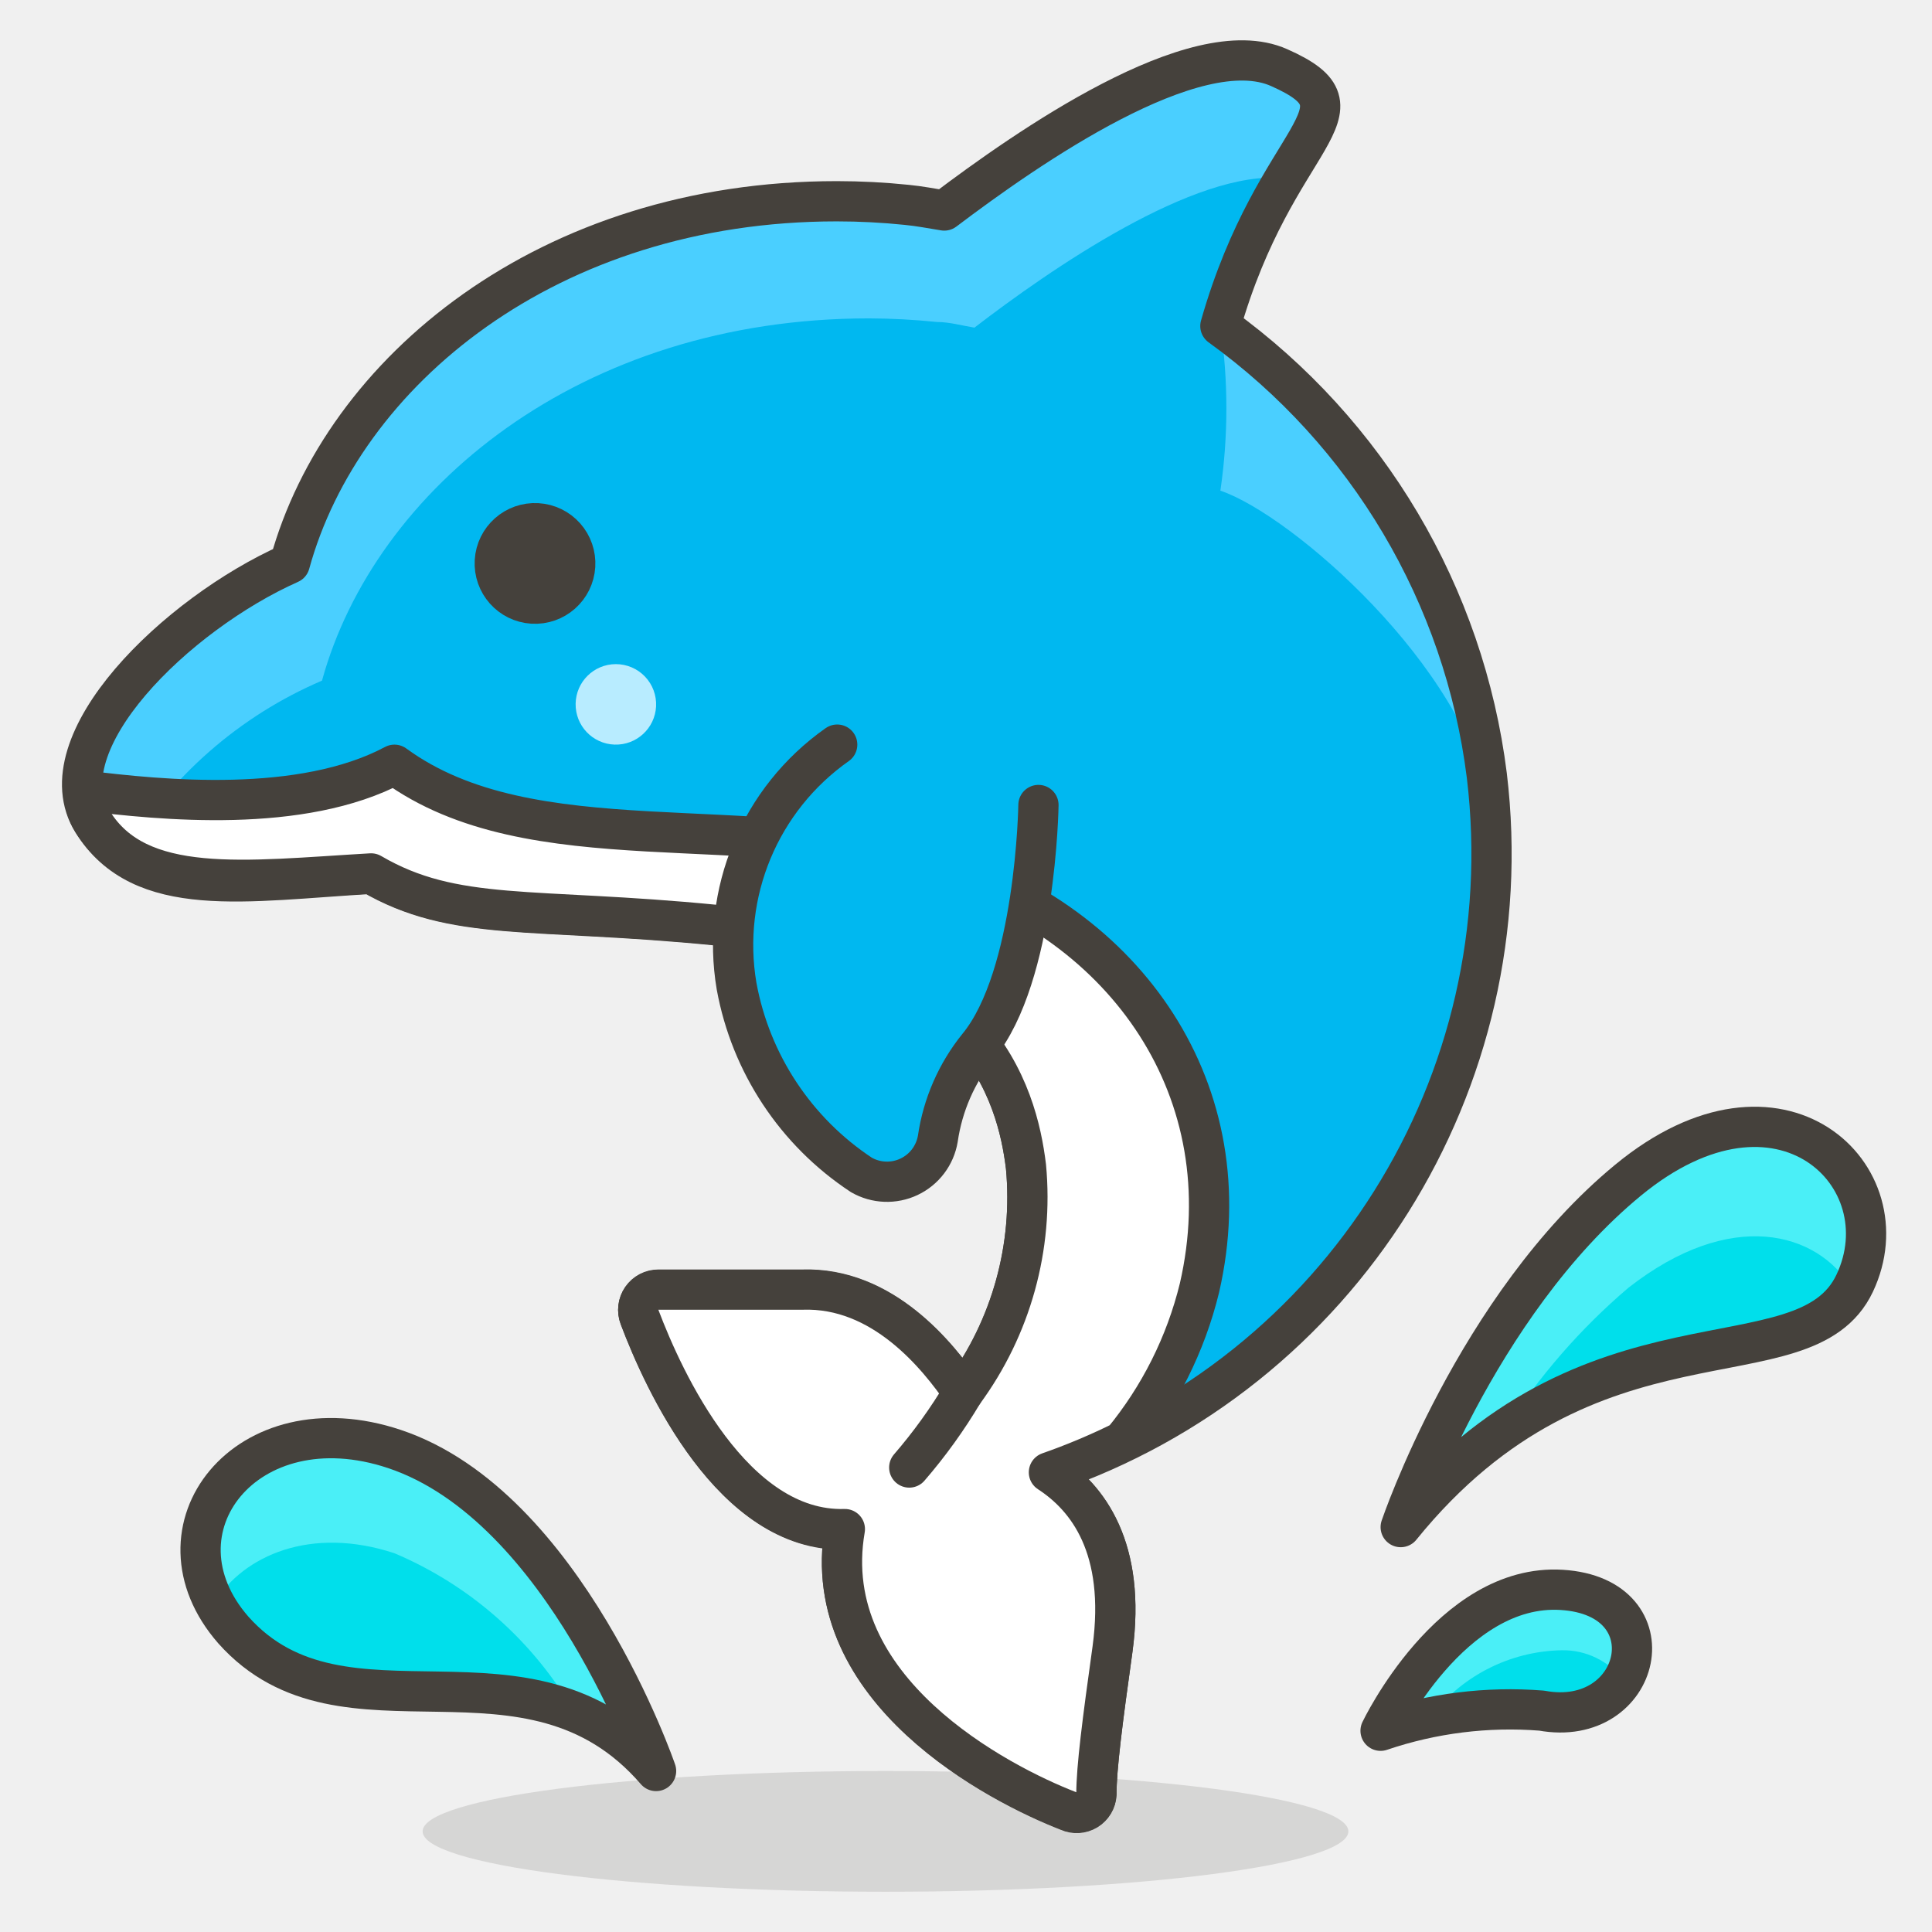
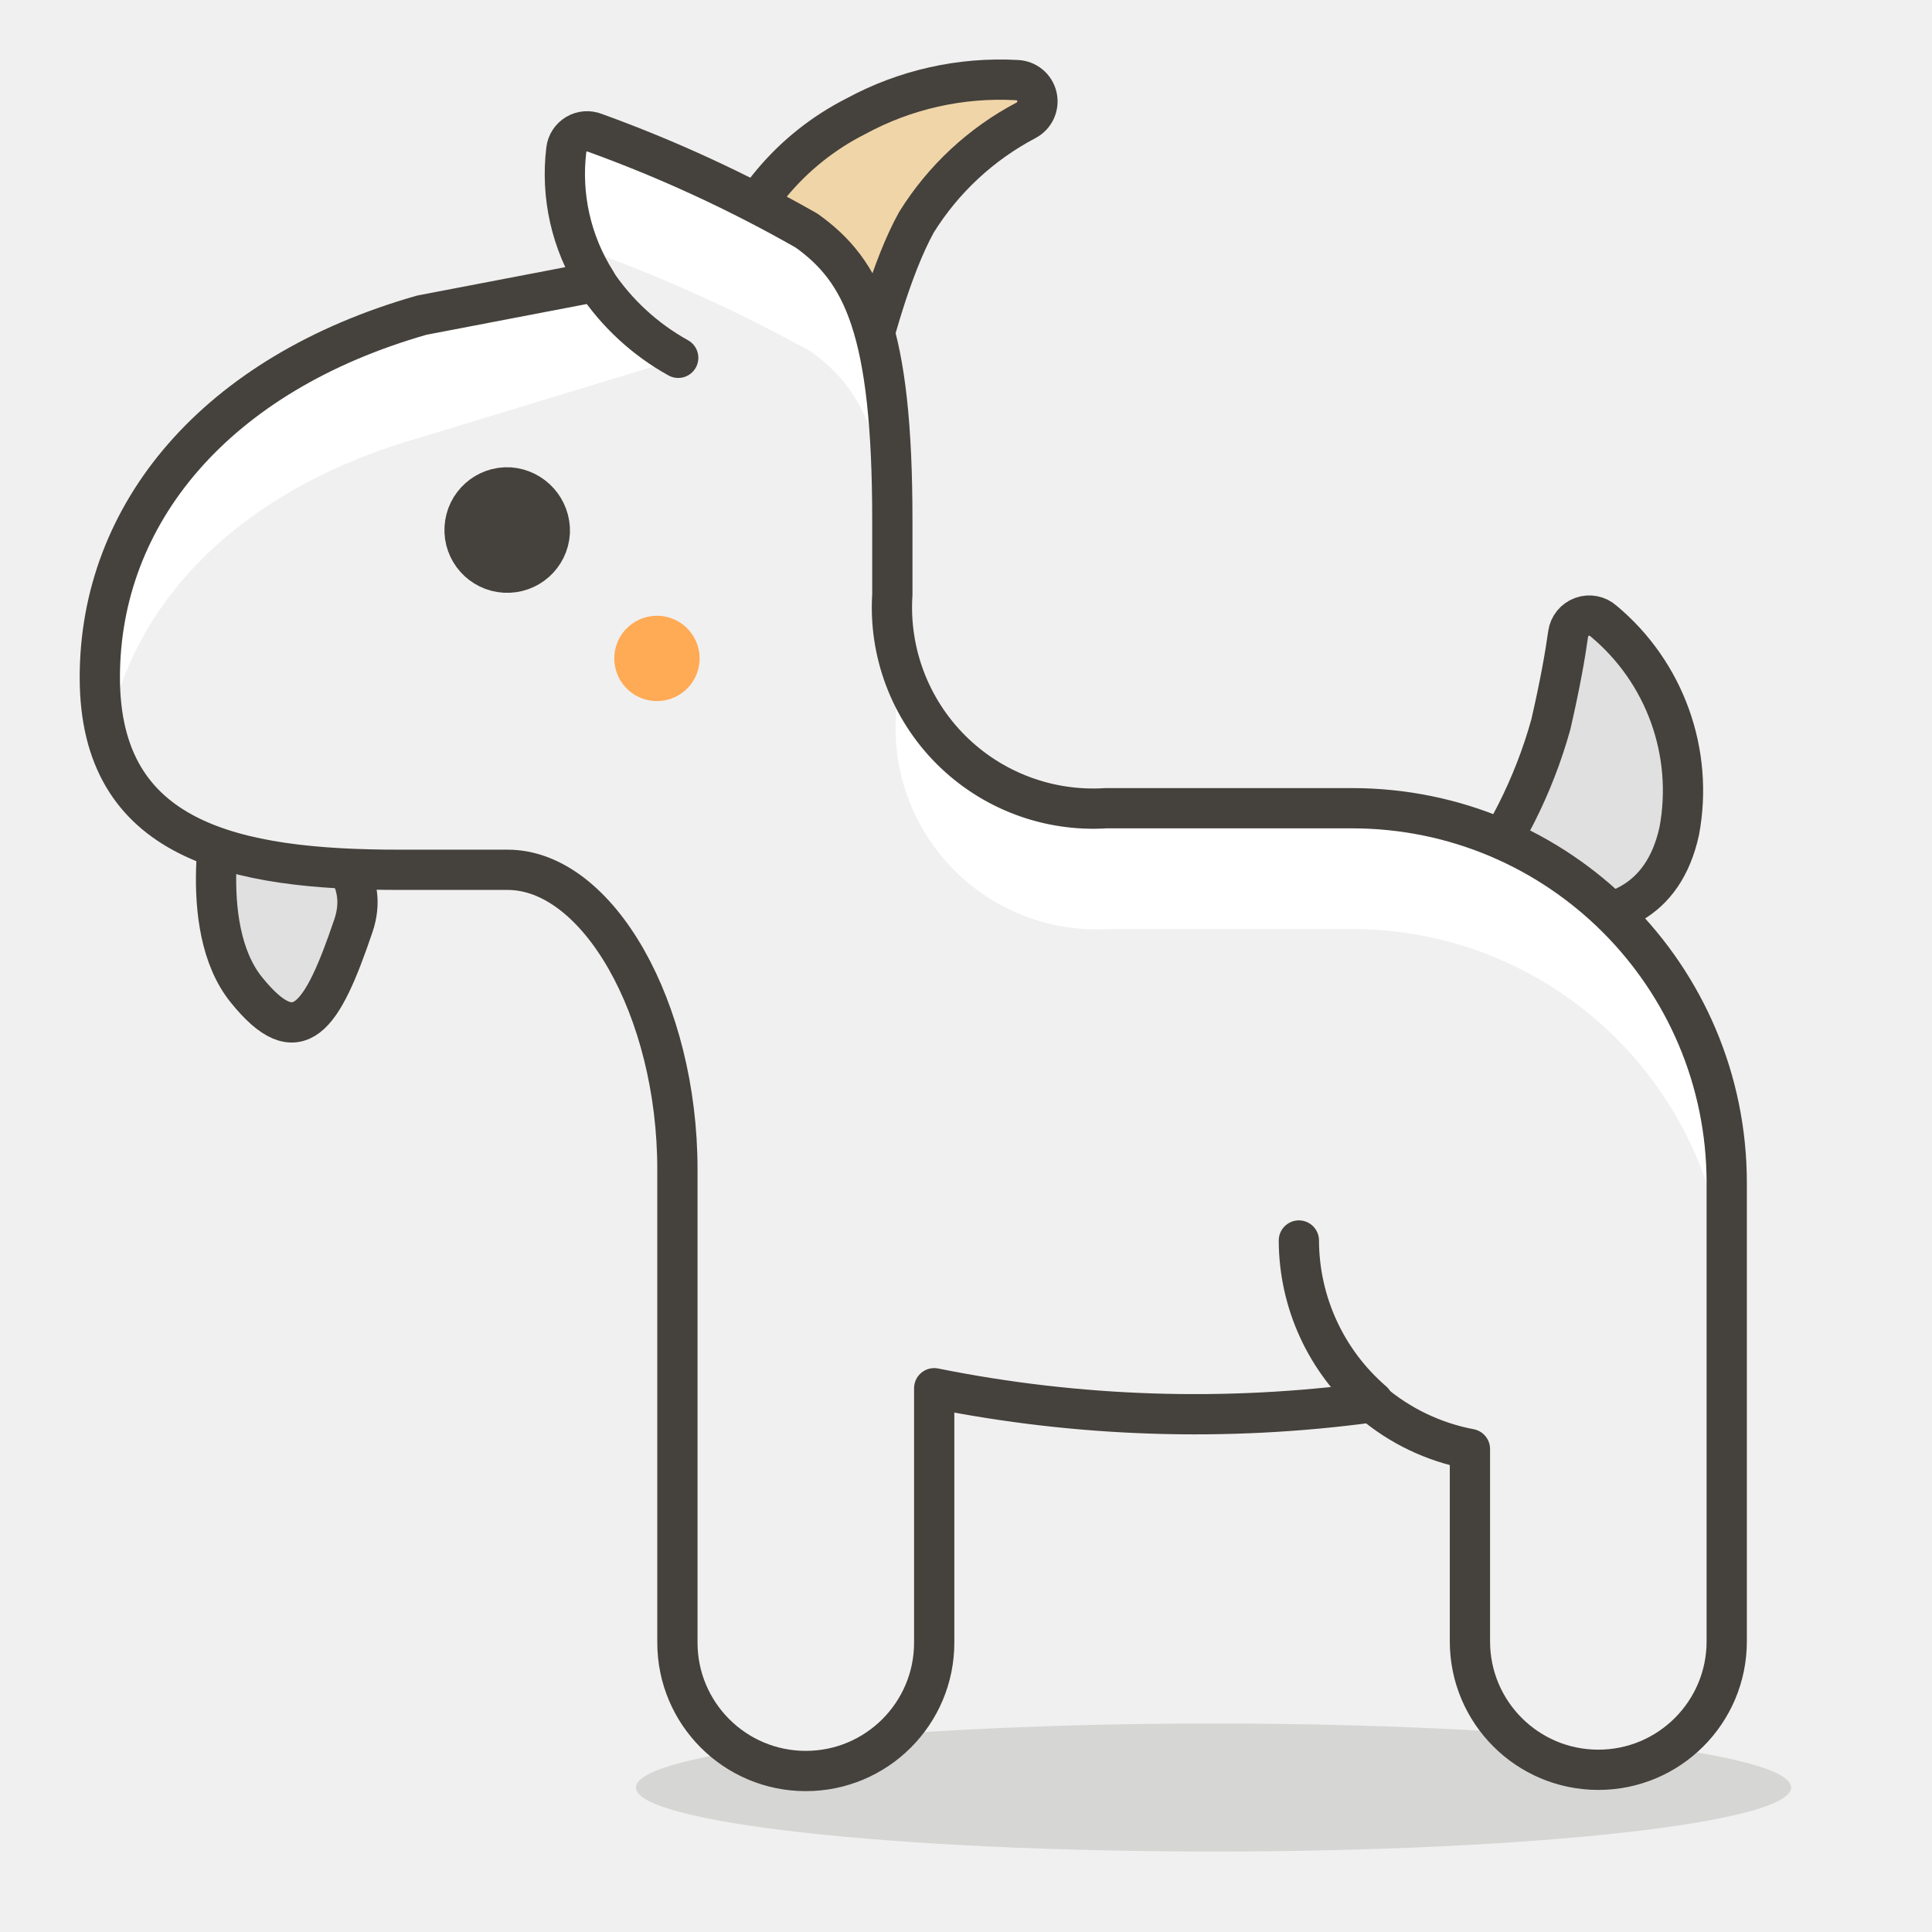
<svg xmlns="http://www.w3.org/2000/svg" width="48" height="48" viewBox="0 0 48 48">
-   <path fill="#45413c" d="M10.5 45.5a11.5 1.5 0 1 0 23 0a11.5 1.5 0 1 0-23 0" opacity="0.15" />
-   <path fill="#00b8f0" d="M36.94 19.27A16.27 16.27 0 0 0 30.32 8.1c1.37-4.81 3.9-5.34 1.46-6.42c-2.08-.93-6.27 2-8.32 3.55c-.31-.05-.62-.11-.93-.14A17 17 0 0 0 20.79 5C13.62 5 8.51 9.23 7.2 14c-2.81 1.25-6.12 4.46-4.9 6.42s3.8 1.47 6.92 1.29c2.07 1.21 4 .83 8.57 1.28c6.53.64 7.48 4.2 7.7 6a8.18 8.18 0 0 1-1.56 5.62c-.63-.92-2-2.63-4-2.56h-3.57a.5.5 0 0 0-.47.68c.6 1.59 2.32 5.35 5.1 5.27c-.69 4 3.83 6.33 5.56 7a.49.49 0 0 0 .69-.42c0-.65.15-1.81.4-3.6c.34-2.51-.61-3.76-1.58-4.39a16.26 16.26 0 0 0 10.88-17.32" />
-   <path fill="#4acfff" d="M37 20c0-.24 0-.48-.05-.72A16.27 16.27 0 0 0 30.32 8.1a14.1 14.1 0 0 1 0 4.09c1.79.61 6.1 4.38 6.68 7.81M8 16.91c1.31-4.76 6.42-9 13.59-9a17 17 0 0 1 1.69.09c.31 0 .62.09.93.14c1.86-1.43 5.49-3.95 7.7-3.71c.93-1.58 1.46-2.06-.13-2.76c-2.08-.93-6.27 2-8.32 3.55c-.31-.05-.62-.11-.93-.14A17 17 0 0 0 20.79 5C13.62 5 8.51 9.23 7.2 14c-2.81 1.25-6.12 4.46-4.9 6.42a2.6 2.6 0 0 0 .79.79A10.53 10.53 0 0 1 8 16.91" />
-   <path fill="none" stroke="#45413c" stroke-linecap="round" stroke-linejoin="round" d="M36.94 19.27A16.27 16.27 0 0 0 30.32 8.1c1.37-4.81 3.9-5.34 1.46-6.42c-2.08-.93-6.27 2-8.32 3.55c-.31-.05-.62-.11-.93-.14A17 17 0 0 0 20.79 5h0C13.62 5 8.51 9.23 7.2 14c-2.81 1.25-6.12 4.46-4.9 6.42s3.8 1.47 6.92 1.29c2.07 1.21 4 .83 8.57 1.28c6.53.64 7.48 4.2 7.7 6a8.18 8.18 0 0 1-1.56 5.62c-.63-.92-2-2.63-4-2.56h-3.57a.5.5 0 0 0-.47.68c.6 1.59 2.32 5.35 5.1 5.27c-.69 4 3.83 6.33 5.56 7a.49.49 0 0 0 .69-.42c0-.65.15-1.81.4-3.6c.34-2.51-.61-3.76-1.58-4.39a16.26 16.26 0 0 0 10.88-17.32" stroke-width="1" />
-   <path fill="#fff" stroke="#45413c" stroke-linecap="round" stroke-linejoin="round" d="M23.3 21.5c-4.67-1.42-10.08 0-13.5-2.5c-2.31 1.23-5.79.88-7.72.64a1.43 1.43 0 0 0 .22.77c1.14 1.85 3.8 1.47 6.92 1.29c2.07 1.21 4 .83 8.57 1.28c6.53.64 7.48 4.2 7.7 6a8.18 8.18 0 0 1-1.56 5.62c-.63-.92-2-2.63-4-2.56h-3.57a.5.5 0 0 0-.47.68c.6 1.59 2.32 5.35 5.1 5.27c-.69 4 3.83 6.33 5.56 7a.49.49 0 0 0 .69-.42c0-.65.15-1.81.4-3.6c.34-2.51-.61-3.76-1.58-4.39a16 16 0 0 0 1.83-.77A9.55 9.55 0 0 0 29.8 32c1.12-4.86-1.8-9.08-6.5-10.5" stroke-width="1" />
-   <path fill="#00b8f0" stroke="#45413c" stroke-linecap="round" stroke-linejoin="round" d="M20.8 18.5a6.09 6.09 0 0 0-2.5 6a7.16 7.16 0 0 0 3.1 4.69a1.28 1.28 0 0 0 1.9-.9a4.73 4.73 0 0 1 1-2.29c1.44-1.75 1.5-6 1.5-6" stroke-width="1" />
-   <path fill="#45413c" stroke="#45413c" stroke-linecap="round" stroke-linejoin="round" d="M14.29 14.06a1 1 0 1 1-.94-1.06a1 1 0 0 1 .94 1.06" stroke-width="1" />
-   <path fill="#b8ecff" d="M16.3 17.55a1 1 0 1 1-1-1.05a1 1 0 0 1 1 1.05" />
-   <path fill="#fff" stroke="#45413c" stroke-linecap="round" stroke-linejoin="round" d="M23.93 34.6a13 13 0 0 1-1.34 1.86" stroke-width="1" />
-   <path fill="#00dfeb" d="M34.8 37.94s1.86-5.5 5.65-8.62s6.88-.09 5.63 2.56s-6.57.24-11.28 6.06" />
-   <path fill="#4aeff7" d="M37.39 35.52A15.7 15.7 0 0 1 40.45 32c2.55-2 4.7-1.4 5.55 0c0-.05.06-.08.09-.14c1.25-2.65-1.84-5.67-5.63-2.56s-5.65 8.62-5.65 8.62a12 12 0 0 1 2.58-2.4" />
-   <path fill="none" stroke="#45413c" stroke-linecap="round" stroke-linejoin="round" d="M34.8 37.94s1.86-5.5 5.65-8.62s6.88-.09 5.63 2.56s-6.57.24-11.28 6.06" stroke-width="1" />
-   <path fill="#00dfeb" d="M16.3 44s-2.25-6.58-6.5-8c-3.68-1.23-6.19 2-4 4.5c2.75 3.08 7.33-.17 10.5 3.5" />
-   <path fill="#4aeff7" d="M9.8 38.59a9.37 9.37 0 0 1 4.47 3.95a5.05 5.05 0 0 1 2 1.46s-2.25-6.58-6.5-8c-3.36-1.12-5.72 1.51-4.46 3.84c.74-1.21 2.43-1.93 4.49-1.25" />
-   <path fill="none" stroke="#45413c" stroke-linecap="round" stroke-linejoin="round" d="M16.3 44s-2.25-6.58-6.5-8c-3.68-1.23-6.19 2-4 4.5c2.75 3.08 7.33-.17 10.5 3.5" stroke-width="1" />
-   <path fill="#00dfeb" d="M34.3 43s1.75-3.67 4.5-3.5s2 3.46-.5 3a10 10 0 0 0-4 .5" />
-   <path fill="#4aeff7" d="M38.8 41a1.88 1.88 0 0 1 1.53.74c.51-.86.13-2.11-1.53-2.21c-2.75-.17-4.5 3.5-4.5 3.5a12 12 0 0 1 1.2-.32A4.19 4.19 0 0 1 38.8 41" />
-   <path fill="none" stroke="#45413c" stroke-linecap="round" stroke-linejoin="round" d="M34.3 43s1.75-3.67 4.5-3.5s2 3.46-.5 3a10 10 0 0 0-4 .5" stroke-width="1" />
+   <path fill="#45413c" d="M15.8 44.41a14.35 1.59 0 1 0 28.7 0a14.35 1.59 0 1 0-28.7 0" opacity="0.15" />
+   <path fill="#e0e0e0" stroke="#45413c" stroke-linecap="round" stroke-linejoin="round" d="M36.4 22.21A12.1 12.1 0 0 0 38.53 18c.23-1 .36-1.74.43-2.25a.53.53 0 0 1 .88-.32a5.48 5.48 0 0 1 1.88 5.22c-.8 3.64-5.32 1.56-5.32 1.56m-30.81-2.4s-.76 3.18.53 4.78S8 25.3 8.78 23s-3.19-3.19-3.19-3.19" stroke-width="1" />
+   <path fill="#f0d5a8" stroke="#45413c" stroke-linecap="round" stroke-linejoin="round" d="M17.92 6.89a6.6 6.6 0 0 1 3.34-4a7.5 7.5 0 0 1 4-.9a.53.53 0 0 1 .23 1a7.1 7.1 0 0 0-2.72 2.53c-1.22 2.2-2 7.17-2 7.17Z" stroke-width="1" />
+   <path fill="#f0f0f0" d="M33.59 20.08h-6.11a5 5 0 0 1-5.31-5.31v-1.84c0-4.74-.73-6.2-2.13-7.2a34 34 0 0 0-5.26-2.43a.52.52 0 0 0-.71.42A5 5 0 0 0 14.81 7l-4.33.83c-5.12 1.46-8 4.93-8 9s3.33 4.78 7.44 4.78h2.69c2.25 0 4.22 3.47 4.22 7.44v11.76a3.19 3.19 0 0 0 6.38 0v-6.32a32.8 32.8 0 0 0 10.88.35A5.27 5.27 0 0 0 36.52 36v4.78a3.19 3.19 0 0 0 6.38 0V29.39a9.31 9.31 0 0 0-9.31-9.31" />
+   <path fill="#fff" d="m16.85 8.92l-6.38 1.94c-4.43 1.26-7.16 4-7.81 7.43a5.4 5.4 0 0 1-.16-1.39c0-4.12 2.86-7.58 8-9l4.3-.9a5.7 5.7 0 0 0 2.05 1.92M20 5.73a34 34 0 0 0-5.22-2.43a.52.52 0 0 0-.71.42a5.1 5.1 0 0 0 .29 2.41a38.4 38.4 0 0 1 5.78 2.6c1.1.79 1.79 1.87 2 4.64v-.44c.03-4.74-.7-6.2-2.14-7.2m13.59 14.35h-6.11a4.92 4.92 0 0 1-5.22-4.18v1.87a5 5 0 0 0 5.32 5.31h6a9.31 9.31 0 0 1 9.31 9.31v-3a9.31 9.31 0 0 0-9.3-9.31" />
+   <path fill="none" stroke="#45413c" stroke-linecap="round" stroke-linejoin="round" d="M33.59 20.08h-6.11a5 5 0 0 1-5.31-5.31v-1.84c0-4.74-.73-6.2-2.13-7.2a34 34 0 0 0-5.26-2.43a.52.52 0 0 0-.71.42A5 5 0 0 0 14.81 7l-4.33.83c-5.12 1.46-8 4.93-8 9s3.33 4.78 7.44 4.78h2.69c2.25 0 4.22 3.47 4.22 7.44v11.76a3.19 3.19 0 0 0 6.38 0v-6.32a32.8 32.8 0 0 0 10.88.35A5.27 5.27 0 0 0 36.52 36v4.78a3.19 3.19 0 0 0 6.38 0V29.39a9.31 9.31 0 0 0-9.31-9.31" stroke-width="1" />
+   <path fill="none" stroke="#45413c" stroke-linecap="round" stroke-linejoin="round" d="M32.27 30.82a5.3 5.3 0 0 0 1.84 4M14.8 7a5.9 5.9 0 0 0 2.05 1.89" stroke-width="1" />
+   <path fill="#45413c" stroke="#45413c" stroke-linecap="round" stroke-linejoin="round" d="M13.66 13.23a1.06 1.06 0 1 1-1-1.12a1.08 1.08 0 0 1 1 1.12" stroke-width="1" />
+   <path fill="#ffaa54" d="M17.38 16.42a1.06 1.06 0 1 1-1-1.12a1.06 1.06 0 0 1 1 1.12" />
</svg>
